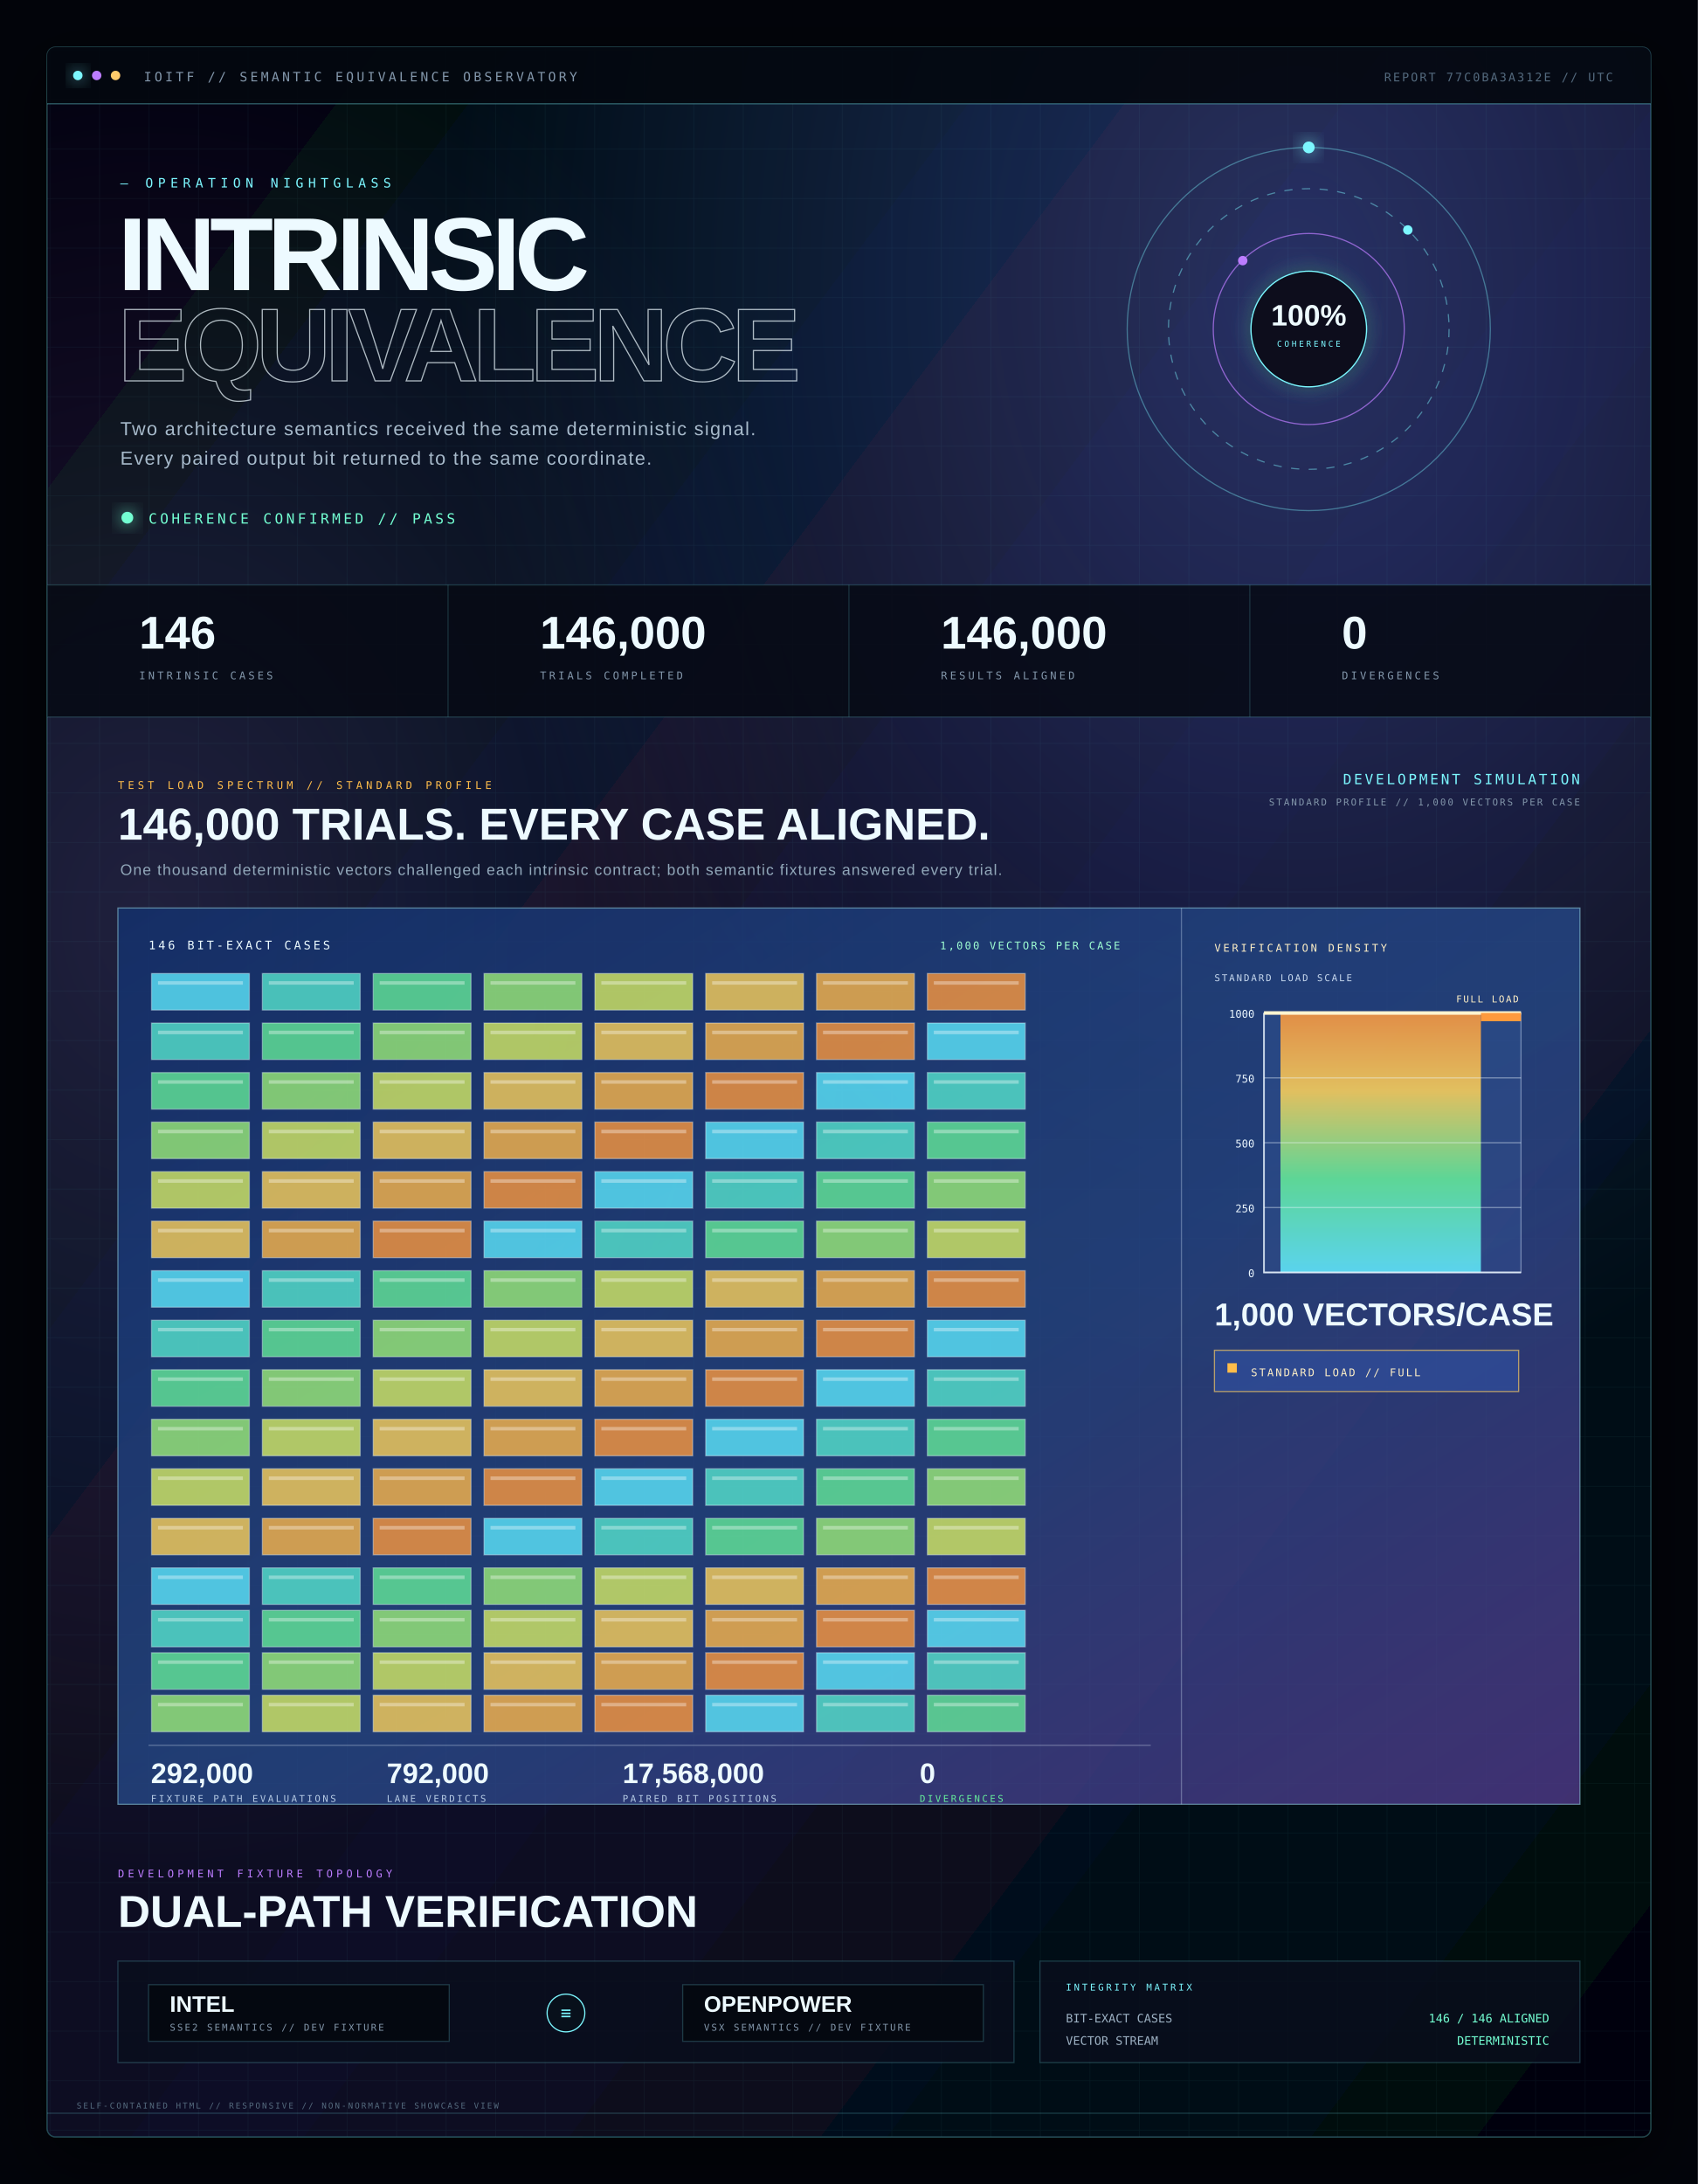
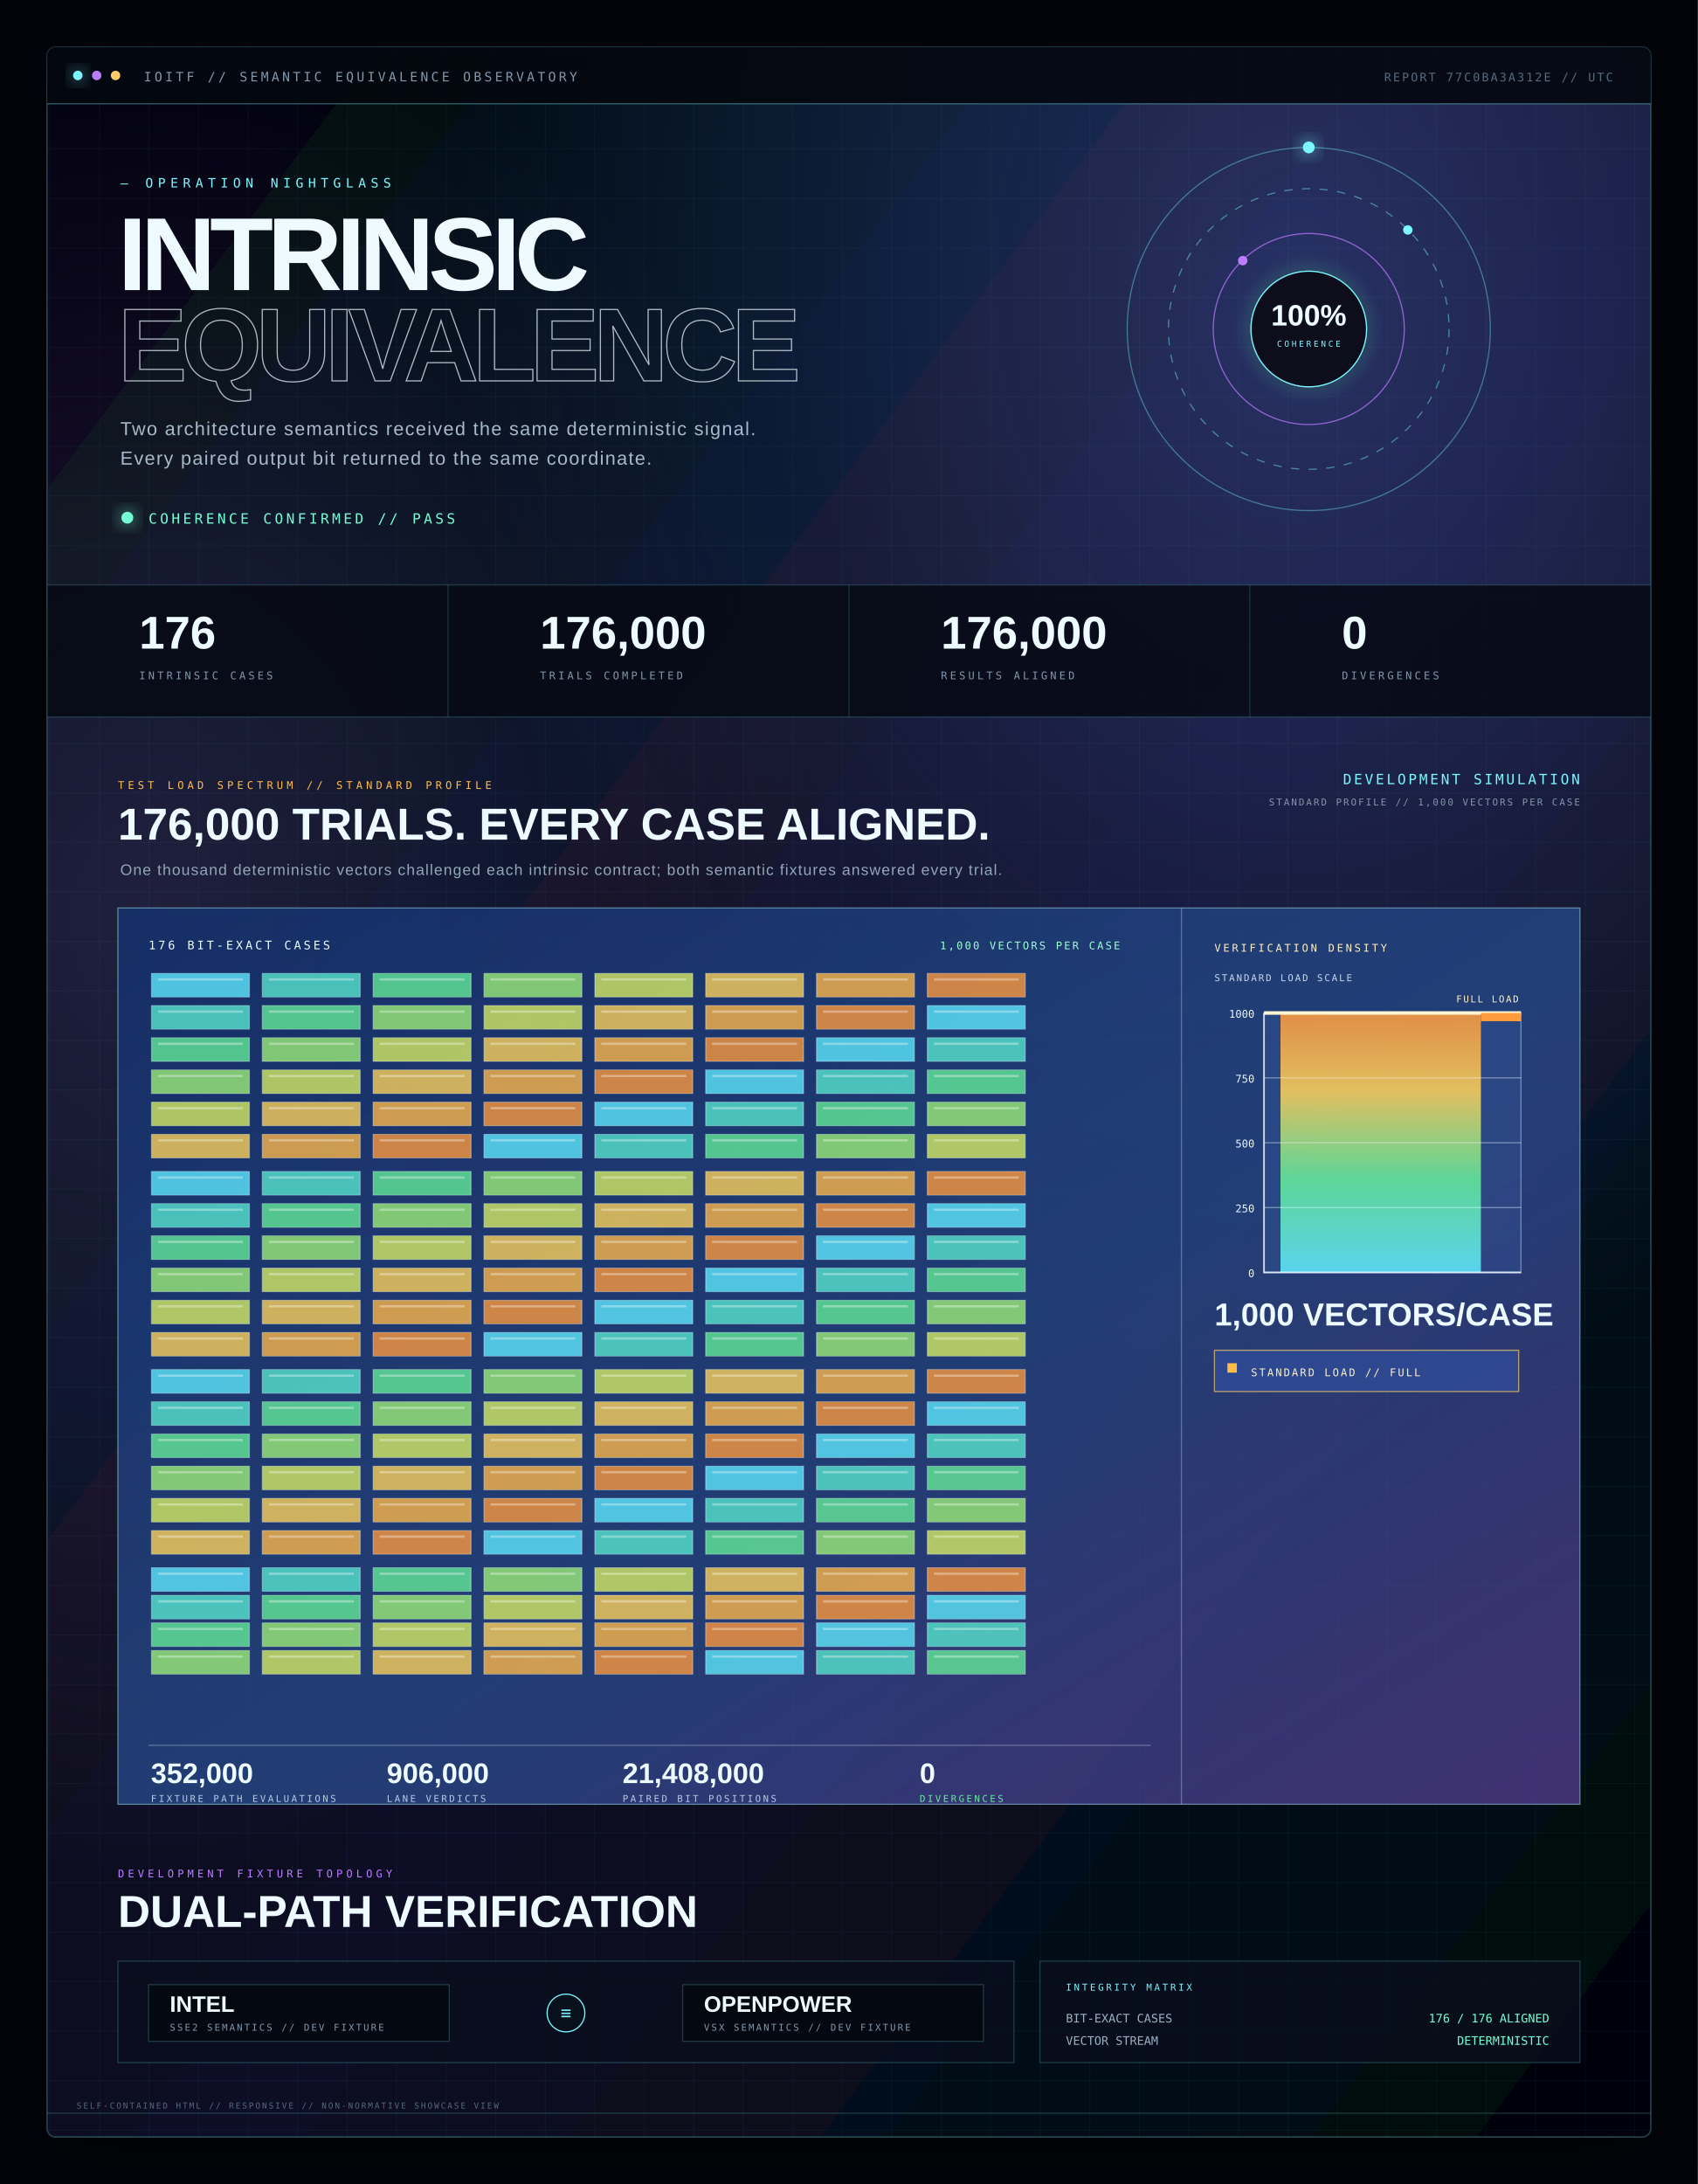
<svg xmlns="http://www.w3.org/2000/svg" width="1440" height="1852" viewBox="0 0 1440 1852" role="img" aria-labelledby="title description">
  <defs>
    <linearGradient id="background" x1="0" y1="0" x2="1" y2="1">
      <stop offset="0" stop-color="#02040a" />
      <stop offset="0.55" stop-color="#091126" />
      <stop offset="1" stop-color="#03050b" />
    </linearGradient>
    <radialGradient id="blue-glow" cx="78%" cy="12%" r="53%">
      <stop offset="0" stop-color="#6685ff" stop-opacity="0.3" />
      <stop offset="1" stop-color="#6685ff" stop-opacity="0" />
    </radialGradient>
    <radialGradient id="violet-glow" cx="6%" cy="42%" r="45%">
      <stop offset="0" stop-color="#bc7cff" stop-opacity="0.17" />
      <stop offset="1" stop-color="#bc7cff" stop-opacity="0" />
    </radialGradient>
    <linearGradient id="beam" x1="0" y1="0" x2="1" y2="0">
      <stop offset="0" stop-color="#6685ff" />
      <stop offset="0.5" stop-color="#7cf7ff" />
      <stop offset="1" stop-color="#bc7cff" />
    </linearGradient>
    <linearGradient id="load-spectrum" x1="0" y1="1" x2="0" y2="0">
      <stop offset="0" stop-color="#62eaff" />
      <stop offset="0.36" stop-color="#65ed9a" />
      <stop offset="0.7" stop-color="#ffd35a" />
      <stop offset="1" stop-color="#ff9a3d" />
    </linearGradient>
    <linearGradient id="load-panel" x1="0" y1="0" x2="1" y2="1">
      <stop offset="0" stop-color="#102b62" stop-opacity="0.88" />
      <stop offset="0.55" stop-color="#234785" stop-opacity="0.76" />
      <stop offset="1" stop-color="#58388d" stop-opacity="0.72" />
    </linearGradient>
    <pattern id="grid" width="42" height="42" patternUnits="userSpaceOnUse">
      <path d="M42 0H0V42" fill="none" stroke="#7cf7ff" stroke-opacity="0.055" />
    </pattern>
    <filter id="cyan-shadow" x="-80%" y="-80%" width="260%" height="260%">
      <feGaussianBlur stdDeviation="7" result="blur" />
      <feMerge>
        <feMergeNode in="blur" />
        <feMergeNode in="SourceGraphic" />
      </feMerge>
    </filter>
    <filter id="soft-shadow" x="-30%" y="-30%" width="160%" height="160%">
      <feDropShadow dx="0" dy="18" stdDeviation="26" flood-color="#000" flood-opacity="0.6" />
    </filter>
    <symbol id="case-tile" viewBox="0 0 84 32">
      <rect x="0.5" y="0.5" width="83" height="31" fill="currentColor" fill-opacity="0.78" stroke="#ecfbff" stroke-opacity="0.36" />
      <rect x="6" y="7" width="72" height="3" fill="#ffffff" fill-opacity="0.34" />
    </symbol>
    <clipPath id="window">
      <rect x="40" y="40" width="1360" height="1772" rx="7" />
    </clipPath>
  </defs>
  <rect width="1440" height="1852" fill="#02040a" />
  <g filter="url(#soft-shadow)">
    <rect x="40" y="40" width="1360" height="1772" rx="7" fill="url(#background)" stroke="#7cf7ff" stroke-opacity="0.24" />
  </g>
  <g clip-path="url(#window)">
    <rect x="40" y="40" width="1360" height="1772" fill="url(#blue-glow)" />
    <rect x="40" y="40" width="1360" height="1772" fill="url(#violet-glow)" />
    <rect x="40" y="40" width="1360" height="1772" fill="url(#grid)" />
    <rect x="40" y="40" width="1360" height="48" fill="#040810" fill-opacity="0.92" />
    <path d="M40 88H1400" stroke="#7cf7ff" stroke-opacity="0.36" />
    <circle cx="66" cy="64" r="4" fill="#7cf7ff" filter="url(#cyan-shadow)" />
    <circle cx="82" cy="64" r="4" fill="#bc7cff" />
    <circle cx="98" cy="64" r="4" fill="#ffcb6b" />
    <text x="122" y="69" fill="#8296aa" font-family="monospace" font-size="11" letter-spacing="2.4">IOITF // SEMANTIC EQUIVALENCE OBSERVATORY</text>
    <text x="1368" y="69" text-anchor="end" fill="#53697d" font-family="monospace" font-size="10" letter-spacing="1.5">REPORT 77C0BA3A312E // UTC</text>
    <text x="102" y="159" fill="#7cf7ff" font-family="monospace" font-size="11" letter-spacing="4">—  OPERATION NIGHTGLASS</text>
    <text x="100" y="246" fill="#edfaff" font-family="Arial, sans-serif" font-size="88" font-weight="800" letter-spacing="-5">INTRINSIC</text>
    <text x="100" y="323" fill="none" stroke="#edfaff" stroke-opacity="0.72" font-family="Arial, sans-serif" font-size="88" font-weight="800" letter-spacing="-5">EQUIVALENCE</text>
    <text x="102" y="369" fill="#a7bacb" font-family="Arial, sans-serif" font-size="16" letter-spacing="1">Two architecture semantics received the same deterministic signal.</text>
    <text x="102" y="394" fill="#a7bacb" font-family="Arial, sans-serif" font-size="16" letter-spacing="1">Every paired output bit returned to the same coordinate.</text>
    <circle cx="108" cy="439" r="5" fill="#73ffd2" filter="url(#cyan-shadow)" />
    <text x="126" y="444" fill="#73ffd2" font-family="monospace" font-size="12" letter-spacing="2.5">COHERENCE CONFIRMED // PASS</text>
    <g transform="translate(1110 279)">
      <circle r="154" fill="none" stroke="#7cf7ff" stroke-opacity="0.38" />
      <circle r="119" fill="none" stroke="#7cf7ff" stroke-opacity="0.45" stroke-dasharray="7 8" />
      <circle r="81" fill="none" stroke="#bc7cff" stroke-opacity="0.7" />
      <circle r="49" fill="#07101c" stroke="#7cf7ff" filter="url(#cyan-shadow)" />
      <circle cy="-154" r="5" fill="#7cf7ff" filter="url(#cyan-shadow)" />
      <circle cx="84" cy="-84" r="4" fill="#7cf7ff" />
      <circle cx="-56" cy="-58" r="4" fill="#bc7cff" />
      <g>
        <text y="-3" text-anchor="middle" fill="#edfaff" font-family="Arial, sans-serif" font-size="25" font-weight="700">100%</text>
        <text y="15" text-anchor="middle" fill="#7cf7ff" font-family="monospace" font-size="7" letter-spacing="2">COHERENCE</text>
      </g>
    </g>
    <g transform="translate(40 496)">
      <rect width="1360" height="112" fill="#060a14" fill-opacity="0.86" stroke="#7cf7ff" stroke-opacity="0.18" />
      <path d="M340 0V112M680 0V112M1020 0V112" stroke="#7cf7ff" stroke-opacity="0.16" />
      <g font-family="Arial, sans-serif">
-         <text x="78" y="54" fill="#edfaff" font-size="39" font-weight="700">146</text>
+         <text x="78" y="54" fill="#edfaff" font-size="39" font-weight="700">176</text>
        <text x="78" y="80" fill="#8296aa" font-family="monospace" font-size="9" letter-spacing="2.3">INTRINSIC CASES</text>
-         <text x="418" y="54" fill="#edfaff" font-size="39" font-weight="700">146,000</text>
+         <text x="418" y="54" fill="#edfaff" font-size="39" font-weight="700">176,000</text>
        <text x="418" y="80" fill="#8296aa" font-family="monospace" font-size="9" letter-spacing="2.3">TRIALS COMPLETED</text>
-         <text x="758" y="54" fill="#edfaff" font-size="39" font-weight="700">146,000</text>
+         <text x="758" y="54" fill="#edfaff" font-size="39" font-weight="700">176,000</text>
        <text x="758" y="80" fill="#8296aa" font-family="monospace" font-size="9" letter-spacing="2.3">RESULTS ALIGNED</text>
        <text x="1098" y="54" fill="#edfaff" font-size="39" font-weight="700">0</text>
        <text x="1098" y="80" fill="#8296aa" font-family="monospace" font-size="9" letter-spacing="2.3">DIVERGENCES</text>
      </g>
    </g>
    <text x="100" y="669" fill="#ffbd4a" font-family="monospace" font-size="9" letter-spacing="3">TEST LOAD SPECTRUM // STANDARD PROFILE</text>
    <text x="1340" y="665" text-anchor="end" fill="#7cf7ff" font-family="monospace" font-size="12" letter-spacing="2">DEVELOPMENT SIMULATION</text>
    <text x="1340" y="683" text-anchor="end" fill="#8296aa" font-family="monospace" font-size="8" letter-spacing="1.5">STANDARD PROFILE // 1,000 VECTORS PER CASE</text>
-     <text x="100" y="712" fill="#edfaff" font-family="Arial, sans-serif" font-size="38" font-weight="750">146,000 TRIALS. EVERY CASE ALIGNED.</text>
+     <text x="100" y="712" fill="#edfaff" font-family="Arial, sans-serif" font-size="38" font-weight="750">176,000 TRIALS. EVERY CASE ALIGNED.</text>
    <text x="102" y="742" fill="#91a7b9" font-family="Arial, sans-serif" font-size="13" letter-spacing="0.8">One thousand deterministic vectors challenged each intrinsic contract; both semantic fixtures answered every trial.</text>
    <g transform="translate(100 770)">
      <rect width="1240" height="760" fill="url(#load-panel)" stroke="#a7efff" stroke-opacity="0.48" />
      <rect x="1" y="1" width="1238" height="758" fill="#6d8dff" fill-opacity="0.045" />
      <path d="M902 0V760" stroke="#d7eaff" stroke-opacity="0.32" />
-       <text x="26" y="35" fill="#ecfbff" font-family="monospace" font-size="10" letter-spacing="2.2">146 BIT-EXACT CASES</text>
+       <text x="26" y="35" fill="#ecfbff" font-family="monospace" font-size="10" letter-spacing="2.2">176 BIT-EXACT CASES</text>
      <text x="850" y="35" text-anchor="end" fill="#9fffd2" font-family="monospace" font-size="9" letter-spacing="1.6">1,000 VECTORS PER CASE</text>
-       <g id="case-grid-half" transform="translate(28 55)">
+       <g id="case-grid-half" transform="translate(28 55) scale(1 0.65)">
        <use href="#case-tile" color="#5eeaff" x="0" y="0" width="84" height="32" />
        <use href="#case-tile" color="#57e8cf" x="94" y="0" width="84" height="32" />
        <use href="#case-tile" color="#65ed9a" x="188" y="0" width="84" height="32" />
        <use href="#case-tile" color="#9eef79" x="282" y="0" width="84" height="32" />
        <use href="#case-tile" color="#d8ee64" x="376" y="0" width="84" height="32" />
        <use href="#case-tile" color="#ffd35a" x="470" y="0" width="84" height="32" />
        <use href="#case-tile" color="#ffb949" x="564" y="0" width="84" height="32" />
        <use href="#case-tile" color="#ff9a3d" x="658" y="0" width="84" height="32" />
        <use href="#case-tile" color="#57e8cf" x="0" y="42" width="84" height="32" />
        <use href="#case-tile" color="#65ed9a" x="94" y="42" width="84" height="32" />
        <use href="#case-tile" color="#9eef79" x="188" y="42" width="84" height="32" />
        <use href="#case-tile" color="#d8ee64" x="282" y="42" width="84" height="32" />
        <use href="#case-tile" color="#ffd35a" x="376" y="42" width="84" height="32" />
        <use href="#case-tile" color="#ffb949" x="470" y="42" width="84" height="32" />
        <use href="#case-tile" color="#ff9a3d" x="564" y="42" width="84" height="32" />
        <use href="#case-tile" color="#5eeaff" x="658" y="42" width="84" height="32" />
        <use href="#case-tile" color="#65ed9a" x="0" y="84" width="84" height="32" />
        <use href="#case-tile" color="#9eef79" x="94" y="84" width="84" height="32" />
        <use href="#case-tile" color="#d8ee64" x="188" y="84" width="84" height="32" />
        <use href="#case-tile" color="#ffd35a" x="282" y="84" width="84" height="32" />
        <use href="#case-tile" color="#ffb949" x="376" y="84" width="84" height="32" />
        <use href="#case-tile" color="#ff9a3d" x="470" y="84" width="84" height="32" />
        <use href="#case-tile" color="#5eeaff" x="564" y="84" width="84" height="32" />
        <use href="#case-tile" color="#57e8cf" x="658" y="84" width="84" height="32" />
        <use href="#case-tile" color="#9eef79" x="0" y="126" width="84" height="32" />
        <use href="#case-tile" color="#d8ee64" x="94" y="126" width="84" height="32" />
        <use href="#case-tile" color="#ffd35a" x="188" y="126" width="84" height="32" />
        <use href="#case-tile" color="#ffb949" x="282" y="126" width="84" height="32" />
        <use href="#case-tile" color="#ff9a3d" x="376" y="126" width="84" height="32" />
        <use href="#case-tile" color="#5eeaff" x="470" y="126" width="84" height="32" />
        <use href="#case-tile" color="#57e8cf" x="564" y="126" width="84" height="32" />
        <use href="#case-tile" color="#65ed9a" x="658" y="126" width="84" height="32" />
        <use href="#case-tile" color="#d8ee64" x="0" y="168" width="84" height="32" />
        <use href="#case-tile" color="#ffd35a" x="94" y="168" width="84" height="32" />
        <use href="#case-tile" color="#ffb949" x="188" y="168" width="84" height="32" />
        <use href="#case-tile" color="#ff9a3d" x="282" y="168" width="84" height="32" />
        <use href="#case-tile" color="#5eeaff" x="376" y="168" width="84" height="32" />
        <use href="#case-tile" color="#57e8cf" x="470" y="168" width="84" height="32" />
        <use href="#case-tile" color="#65ed9a" x="564" y="168" width="84" height="32" />
        <use href="#case-tile" color="#9eef79" x="658" y="168" width="84" height="32" />
        <use href="#case-tile" color="#ffd35a" x="0" y="210" width="84" height="32" />
        <use href="#case-tile" color="#ffb949" x="94" y="210" width="84" height="32" />
        <use href="#case-tile" color="#ff9a3d" x="188" y="210" width="84" height="32" />
        <use href="#case-tile" color="#5eeaff" x="282" y="210" width="84" height="32" />
        <use href="#case-tile" color="#57e8cf" x="376" y="210" width="84" height="32" />
        <use href="#case-tile" color="#65ed9a" x="470" y="210" width="84" height="32" />
        <use href="#case-tile" color="#9eef79" x="564" y="210" width="84" height="32" />
        <use href="#case-tile" color="#d8ee64" x="658" y="210" width="84" height="32" />
      </g>
-       <use href="#case-grid-half" transform="translate(0 252)" />
-       <g transform="translate(28 559)">
+       <use href="#case-grid-half" transform="translate(0 168)" />
+       <use href="#case-grid-half" transform="translate(0 336)" />
+       <g transform="translate(28 559) scale(1 0.65)">
        <use href="#case-tile" color="#5eeaff" x="0" y="0" width="84" height="32" />
        <use href="#case-tile" color="#57e8cf" x="94" y="0" width="84" height="32" />
        <use href="#case-tile" color="#65ed9a" x="188" y="0" width="84" height="32" />
        <use href="#case-tile" color="#9eef79" x="282" y="0" width="84" height="32" />
        <use href="#case-tile" color="#d8ee64" x="376" y="0" width="84" height="32" />
        <use href="#case-tile" color="#ffd35a" x="470" y="0" width="84" height="32" />
        <use href="#case-tile" color="#ffb949" x="564" y="0" width="84" height="32" />
        <use href="#case-tile" color="#ff9a3d" x="658" y="0" width="84" height="32" />
        <use href="#case-tile" color="#57e8cf" x="0" y="36" width="84" height="32" />
        <use href="#case-tile" color="#65ed9a" x="94" y="36" width="84" height="32" />
        <use href="#case-tile" color="#9eef79" x="188" y="36" width="84" height="32" />
        <use href="#case-tile" color="#d8ee64" x="282" y="36" width="84" height="32" />
        <use href="#case-tile" color="#ffd35a" x="376" y="36" width="84" height="32" />
        <use href="#case-tile" color="#ffb949" x="470" y="36" width="84" height="32" />
        <use href="#case-tile" color="#ff9a3d" x="564" y="36" width="84" height="32" />
        <use href="#case-tile" color="#5eeaff" x="658" y="36" width="84" height="32" />
        <use href="#case-tile" color="#65ed9a" x="0" y="72" width="84" height="32" />
        <use href="#case-tile" color="#9eef79" x="94" y="72" width="84" height="32" />
        <use href="#case-tile" color="#d8ee64" x="188" y="72" width="84" height="32" />
        <use href="#case-tile" color="#ffd35a" x="282" y="72" width="84" height="32" />
        <use href="#case-tile" color="#ffb949" x="376" y="72" width="84" height="32" />
        <use href="#case-tile" color="#ff9a3d" x="470" y="72" width="84" height="32" />
        <use href="#case-tile" color="#5eeaff" x="564" y="72" width="84" height="32" />
        <use href="#case-tile" color="#57e8cf" x="658" y="72" width="84" height="32" />
        <use href="#case-tile" color="#9eef79" x="0" y="108" width="84" height="32" />
        <use href="#case-tile" color="#d8ee64" x="94" y="108" width="84" height="32" />
        <use href="#case-tile" color="#ffd35a" x="188" y="108" width="84" height="32" />
        <use href="#case-tile" color="#ffb949" x="282" y="108" width="84" height="32" />
        <use href="#case-tile" color="#ff9a3d" x="376" y="108" width="84" height="32" />
        <use href="#case-tile" color="#5eeaff" x="470" y="108" width="84" height="32" />
        <use href="#case-tile" color="#57e8cf" x="564" y="108" width="84" height="32" />
        <use href="#case-tile" color="#65ed9a" x="658" y="108" width="84" height="32" />
      </g>
      <path d="M26 710H876" stroke="#eef8ff" stroke-opacity="0.28" />
      <g font-family="Arial, sans-serif">
-         <text x="28" y="742" fill="#edfaff" font-size="24" font-weight="700">292,000</text>
+         <text x="28" y="742" fill="#edfaff" font-size="24" font-weight="700">352,000</text>
        <text x="28" y="758" fill="#b5cae4" font-family="monospace" font-size="8" letter-spacing="1.8">FIXTURE PATH EVALUATIONS</text>
-         <text x="228" y="742" fill="#edfaff" font-size="24" font-weight="700">792,000</text>
+         <text x="228" y="742" fill="#edfaff" font-size="24" font-weight="700">906,000</text>
        <text x="228" y="758" fill="#b5cae4" font-family="monospace" font-size="8" letter-spacing="1.8">LANE VERDICTS</text>
-         <text x="428" y="742" fill="#edfaff" font-size="24" font-weight="700">17,568,000</text>
+         <text x="428" y="742" fill="#edfaff" font-size="24" font-weight="700">21,408,000</text>
        <text x="428" y="758" fill="#b5cae4" font-family="monospace" font-size="8" letter-spacing="1.8">PAIRED BIT POSITIONS</text>
        <text x="680" y="742" fill="#edfaff" font-size="24" font-weight="700">0</text>
        <text x="680" y="758" fill="#65ed9a" font-family="monospace" font-size="8" letter-spacing="1.8">DIVERGENCES</text>
      </g>
      <g transform="translate(930 27)">
        <text x="0" y="10" fill="#fff0c6" font-family="monospace" font-size="9" letter-spacing="2">VERIFICATION DENSITY</text>
        <text x="0" y="35" fill="#c6d8ee" font-family="monospace" font-size="8" letter-spacing="1.4">STANDARD LOAD SCALE</text>
        <g transform="translate(0 62)">
          <rect x="42" y="0" width="218" height="220" fill="#436ab2" fill-opacity="0.22" stroke="#d9eaff" stroke-opacity="0.42" />
          <rect x="56" y="0" width="170" height="220" fill="url(#load-spectrum)" fill-opacity="0.86" />
          <path d="M42 0H260M42 55H260M42 110H260M42 165H260M42 220H260" stroke="#edf7ff" stroke-opacity="0.42" />
          <path d="M42 0V220H260" fill="none" stroke="#edf7ff" stroke-width="1.5" stroke-opacity="0.72" />
          <path d="M42 0H260" stroke="#fff4d0" stroke-width="3" />
          <rect x="226" y="0" width="34" height="7" fill="#ff9a3d" />
          <g fill="#ecf7ff" font-family="monospace" font-size="9" text-anchor="end">
            <text x="34" y="4">1000</text>
            <text x="34" y="59">750</text>
            <text x="34" y="114">500</text>
            <text x="34" y="169">250</text>
            <text x="34" y="224">0</text>
          </g>
          <text x="258" y="-9" text-anchor="end" fill="#fff0c6" font-family="monospace" font-size="8" letter-spacing="1.2">FULL LOAD</text>
        </g>
        <text x="0" y="327" fill="#edfaff" font-family="Arial, sans-serif" font-size="27" font-weight="750">1,000 VECTORS/CASE</text>
        <rect x="0" y="348" width="258" height="35" fill="#304f9d" fill-opacity="0.7" stroke="#ffcf62" stroke-opacity="0.65" />
        <rect x="11" y="359" width="8" height="8" fill="#ffbd4a" />
        <text x="31" y="370" fill="#fff0c6" font-family="monospace" font-size="9" letter-spacing="1.5">STANDARD LOAD // FULL</text>
      </g>
    </g>
    <text x="100" y="1592" fill="#bc7cff" font-family="monospace" font-size="9" letter-spacing="3">DEVELOPMENT FIXTURE TOPOLOGY</text>
    <text x="100" y="1634" fill="#edfaff" font-family="Arial, sans-serif" font-size="38" font-weight="750">DUAL-PATH VERIFICATION</text>
    <g transform="translate(100 1663)">
      <rect width="760" height="86" fill="#090e1c" fill-opacity="0.82" stroke="#7cf7ff" stroke-opacity="0.2" />
      <rect x="26" y="20" width="255" height="48" fill="#040810" stroke="#7cf7ff" stroke-opacity="0.2" />
      <text x="44" y="43" fill="#edfaff" font-family="Arial, sans-serif" font-size="19" font-weight="700">INTEL</text>
      <text x="44" y="59" fill="#8296aa" font-family="monospace" font-size="8" letter-spacing="1.5">SSE2 SEMANTICS // DEV FIXTURE</text>
      <path d="M301 44H459" stroke="url(#beam)" stroke-width="2" filter="url(#cyan-shadow)" />
      <circle cx="380" cy="44" r="16" fill="#08101b" stroke="#7cf7ff" />
      <text x="380" y="49" text-anchor="middle" fill="#7cf7ff" font-family="monospace" font-size="15">≡</text>
      <rect x="479" y="20" width="255" height="48" fill="#040810" stroke="#7cf7ff" stroke-opacity="0.2" />
      <text x="497" y="43" fill="#edfaff" font-family="Arial, sans-serif" font-size="19" font-weight="700">OPENPOWER</text>
      <text x="497" y="59" fill="#8296aa" font-family="monospace" font-size="8" letter-spacing="1.5">VSX SEMANTICS // DEV FIXTURE</text>
    </g>
    <g transform="translate(882 1663)">
      <rect width="458" height="86" fill="#090e1c" fill-opacity="0.82" stroke="#7cf7ff" stroke-opacity="0.2" />
      <text x="22" y="25" fill="#7cf7ff" font-family="monospace" font-size="8" letter-spacing="2">INTEGRITY MATRIX</text>
      <text x="22" y="52" fill="#9cb0c2" font-family="monospace" font-size="10">BIT-EXACT CASES</text>
-       <text x="432" y="52" text-anchor="end" fill="#73ffd2" font-family="monospace" font-size="10">146 / 146 ALIGNED</text>
+       <text x="432" y="52" text-anchor="end" fill="#73ffd2" font-family="monospace" font-size="10">176 / 176 ALIGNED</text>
      <text x="22" y="71" fill="#9cb0c2" font-family="monospace" font-size="10">VECTOR STREAM</text>
      <text x="432" y="71" text-anchor="end" fill="#73ffd2" font-family="monospace" font-size="10">DETERMINISTIC</text>
    </g>
    <path d="M40 1792H1400" stroke="#7cf7ff" stroke-opacity="0.2" />
    <text x="65" y="1788" fill="#53697d" font-family="monospace" font-size="7" letter-spacing="1.4">SELF-CONTAINED HTML // RESPONSIVE // NON-NORMATIVE SHOWCASE VIEW</text>
  </g>
</svg>
